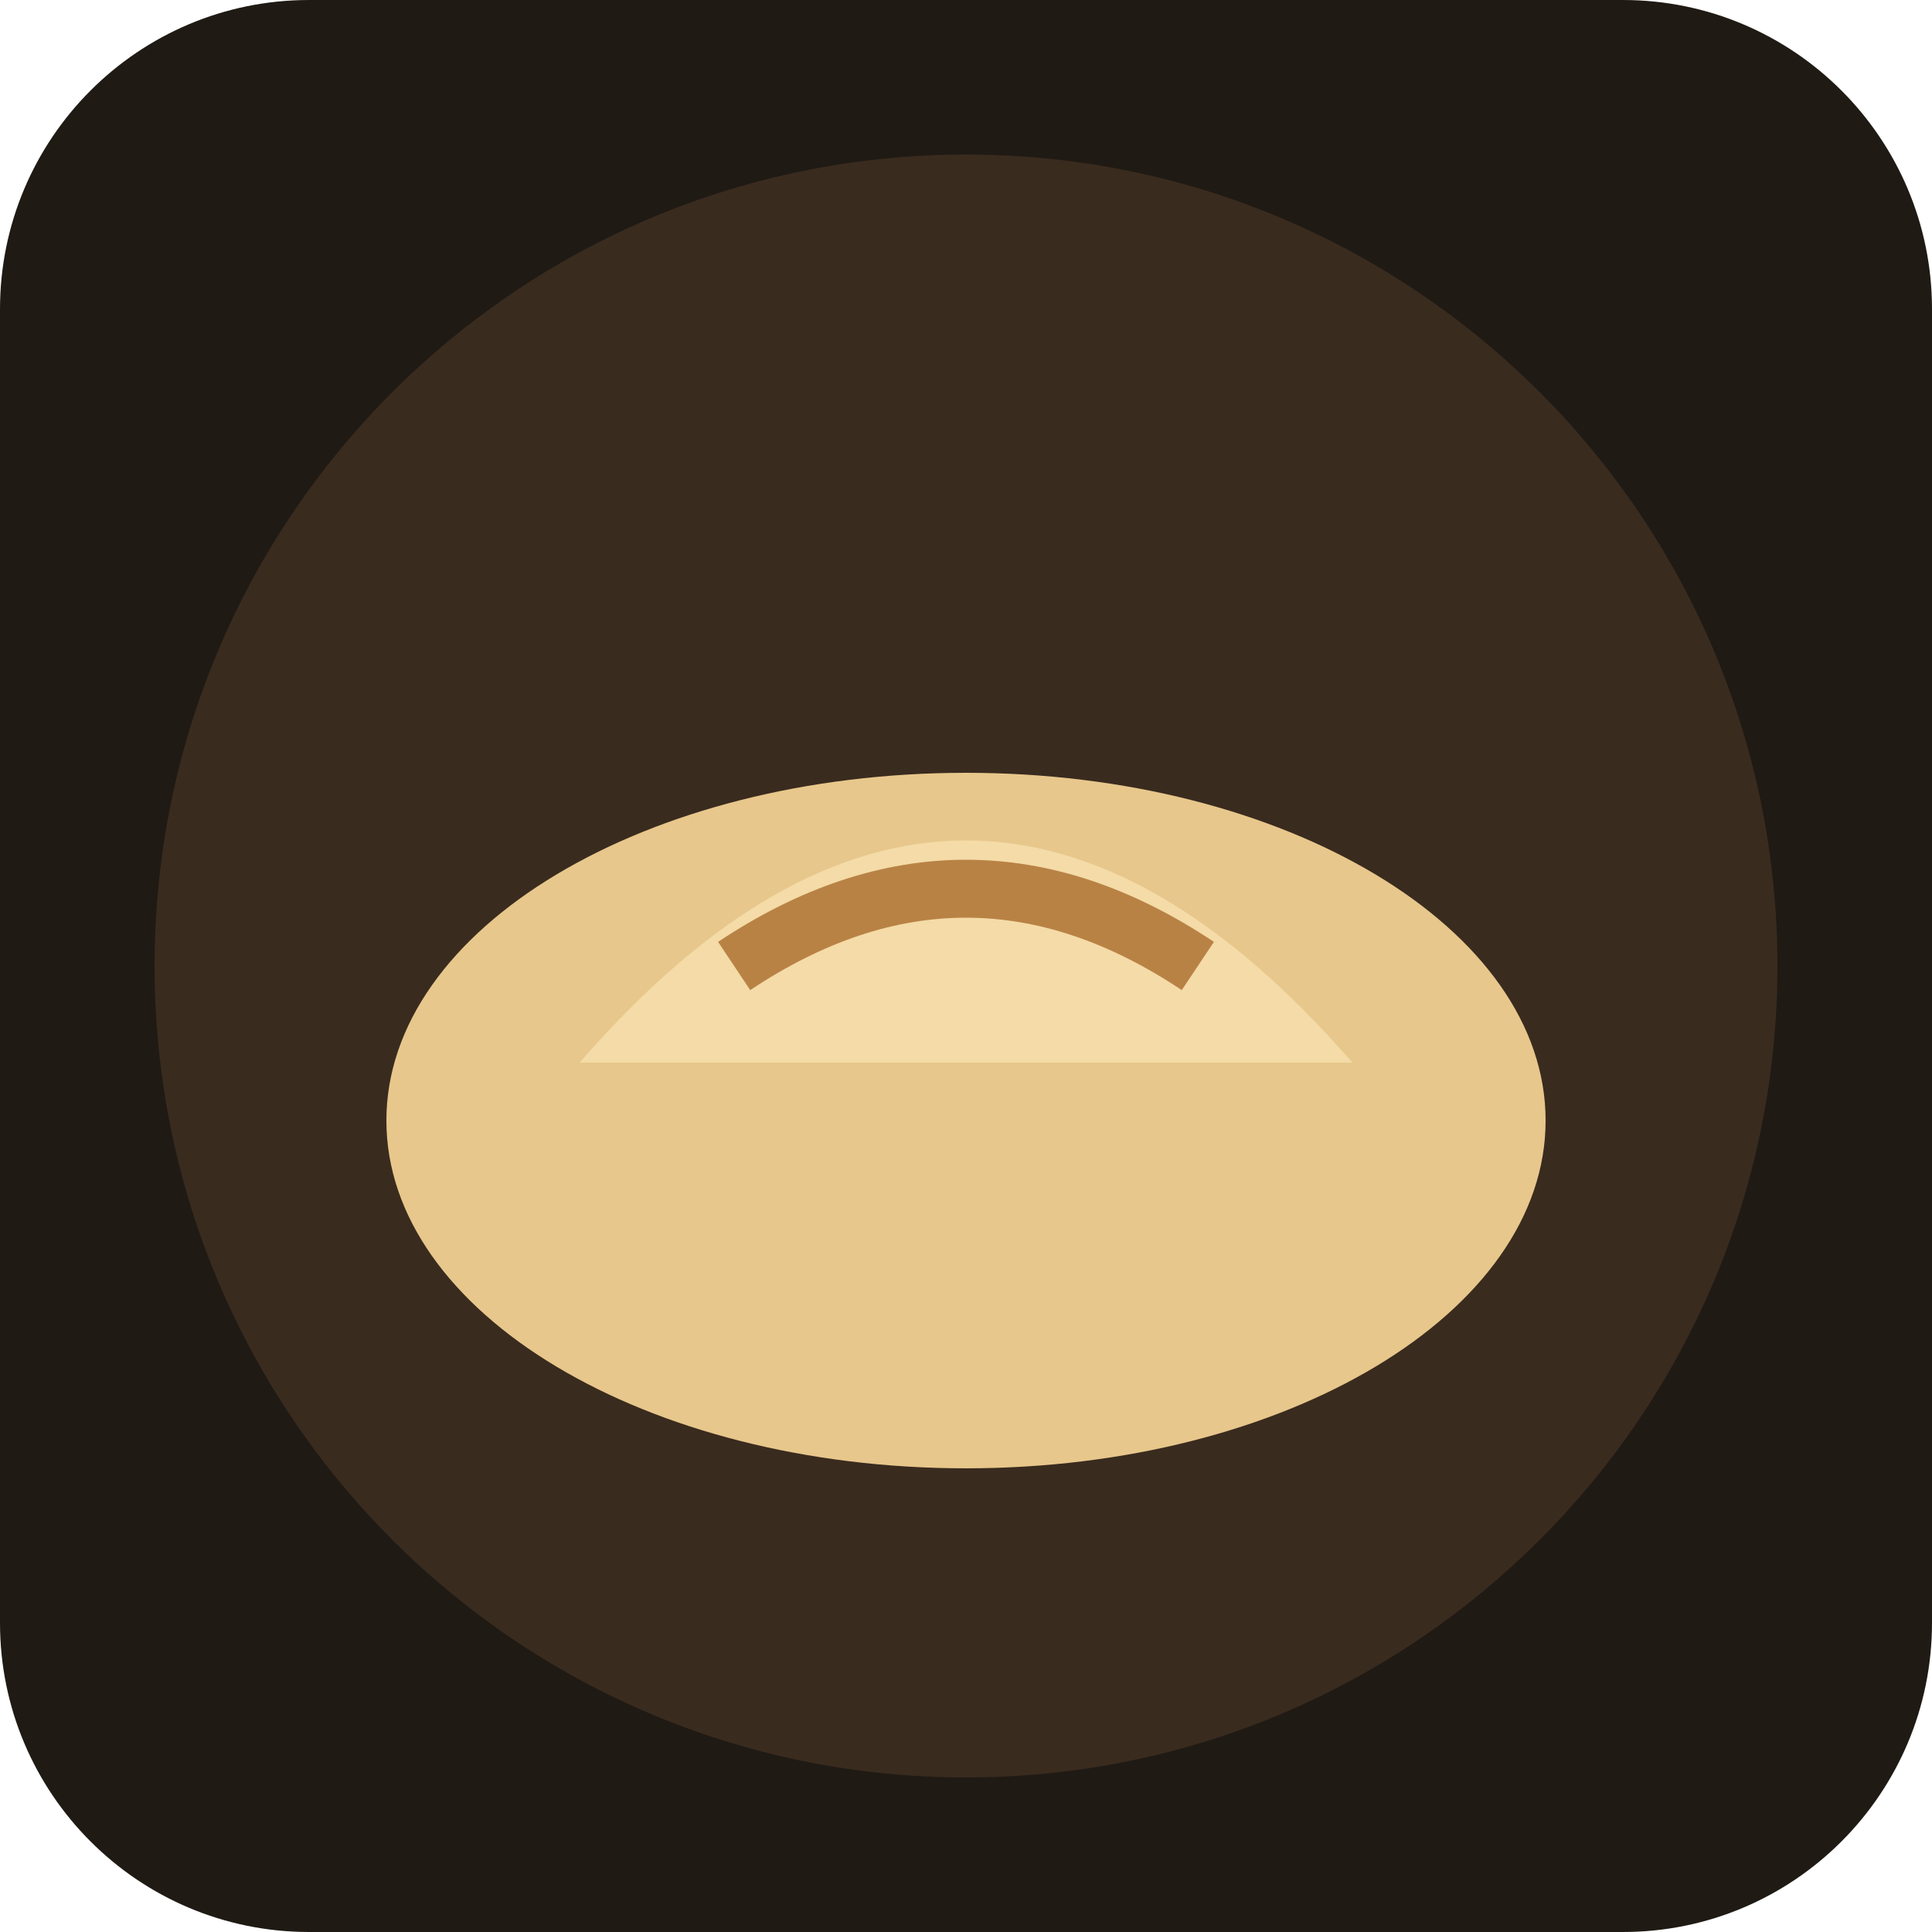
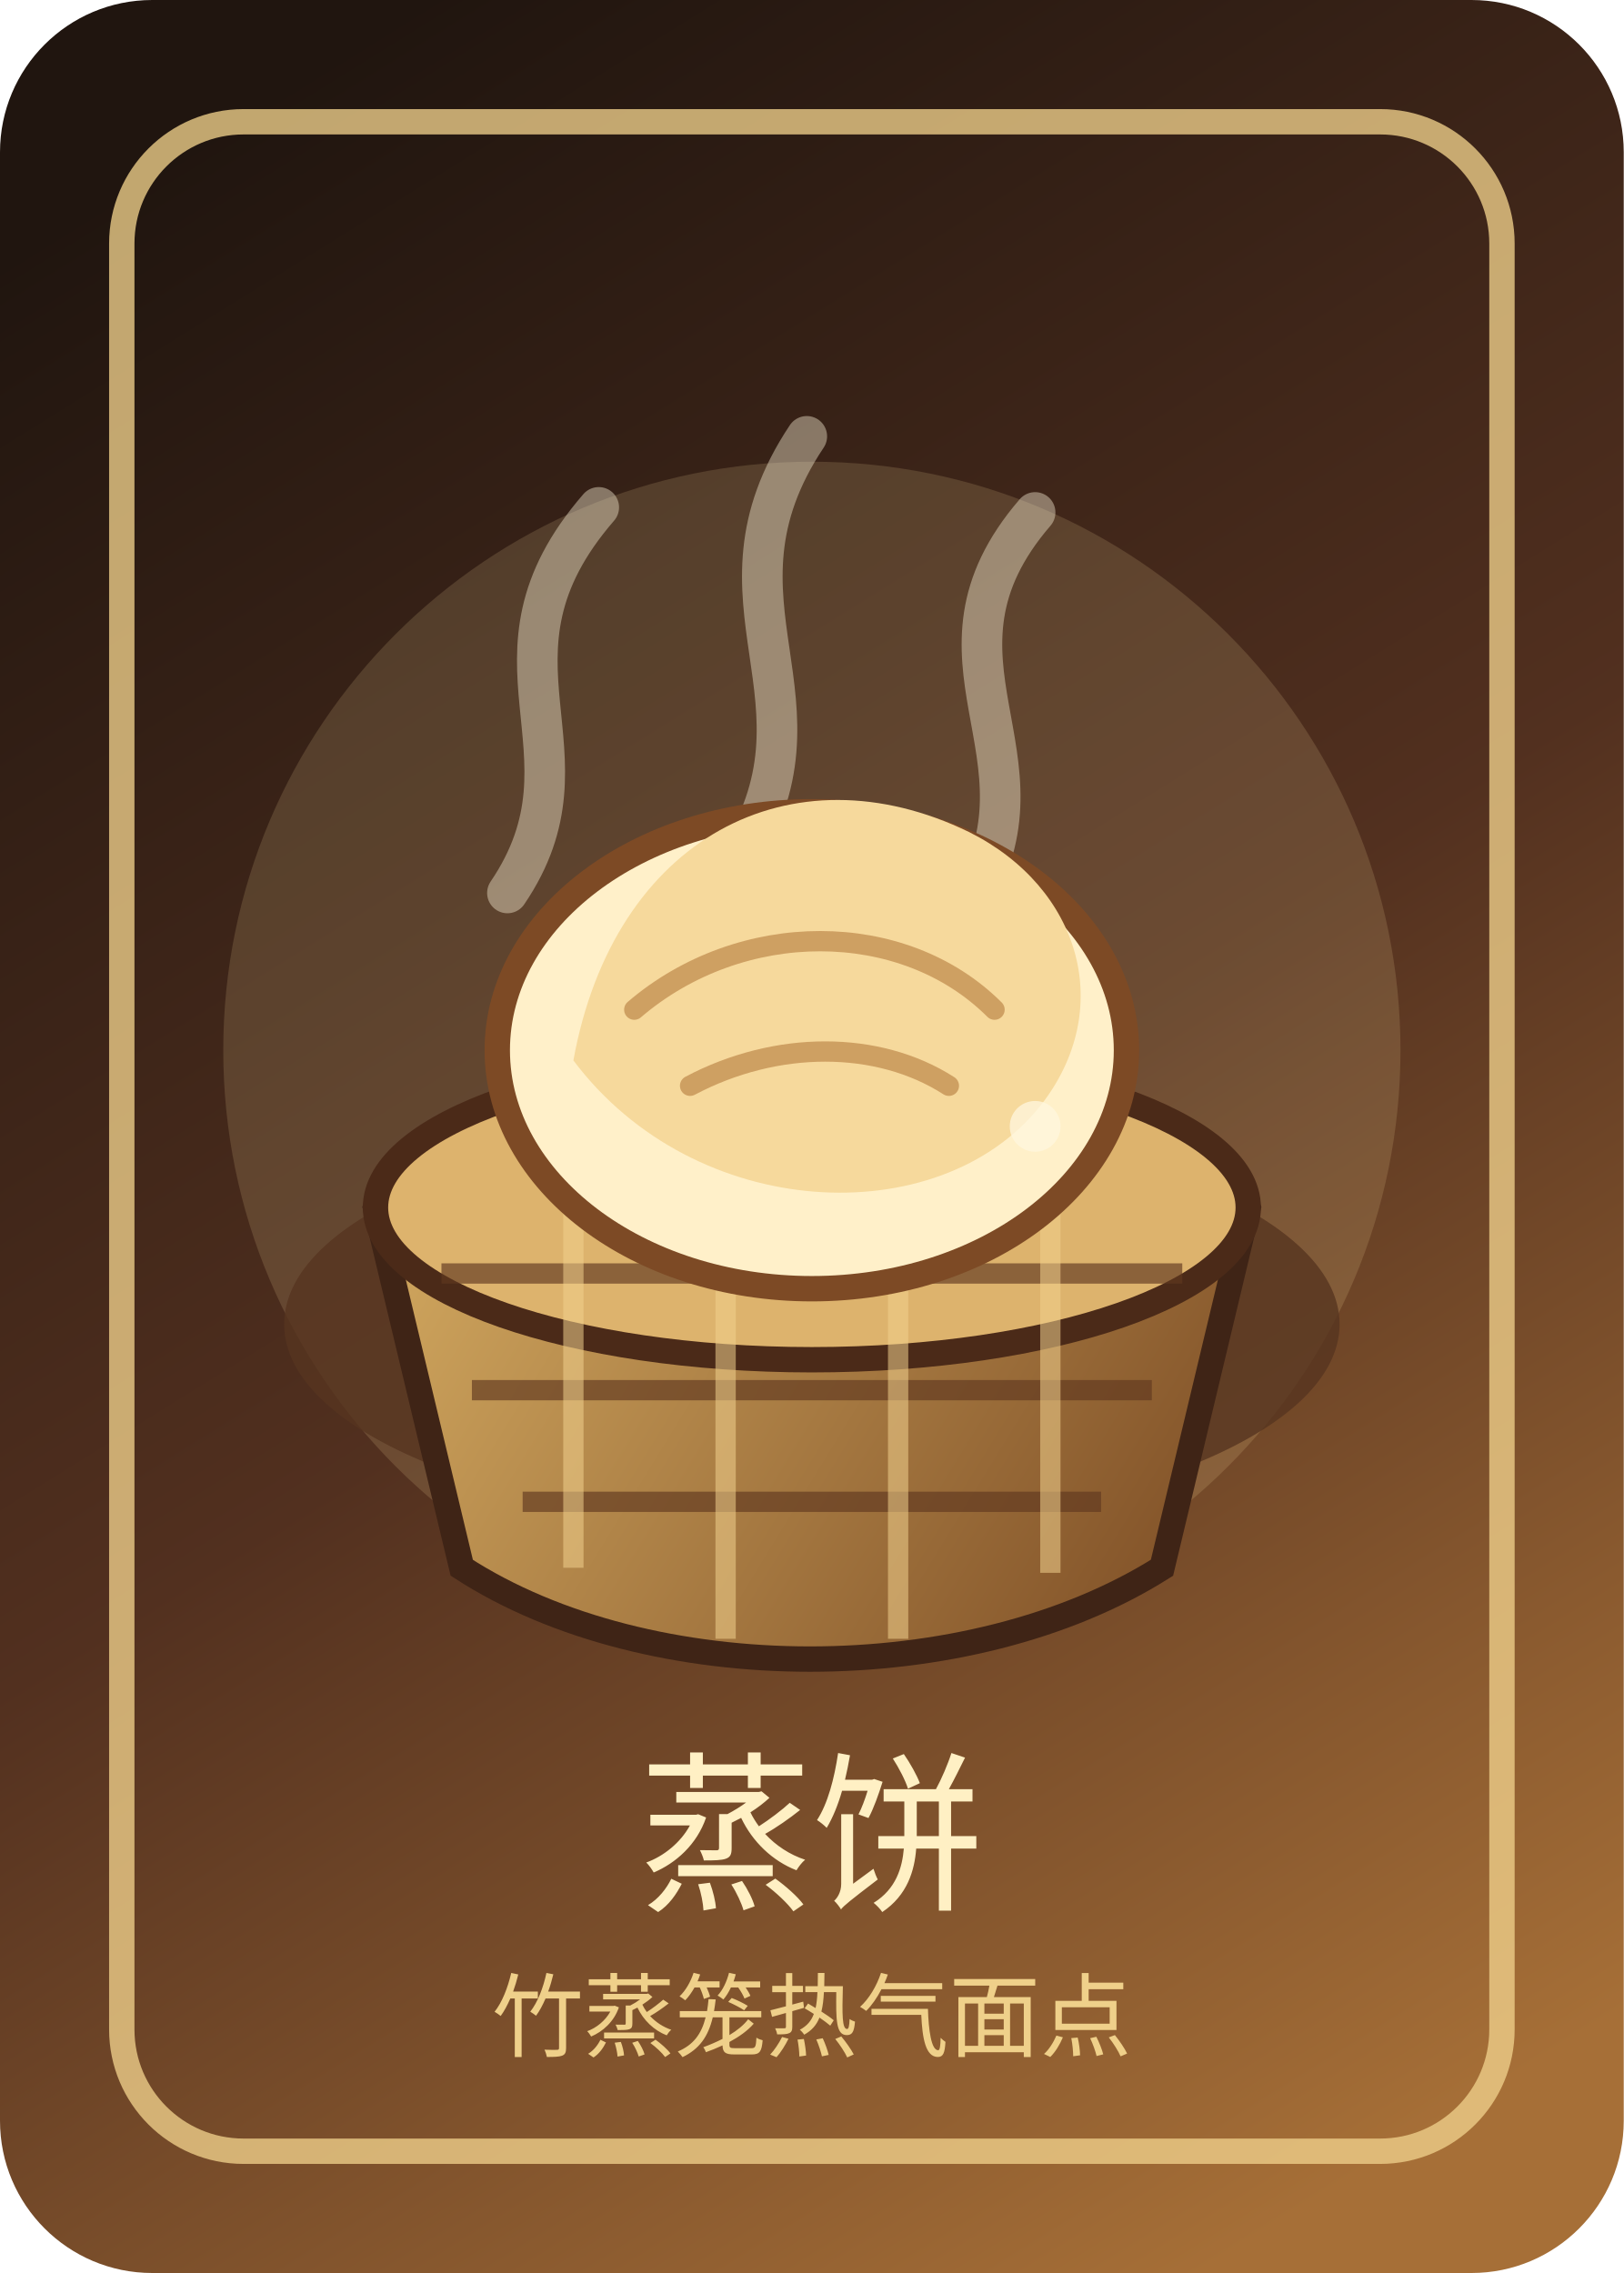
- <svg xmlns="http://www.w3.org/2000/svg" viewBox="0 0 100 100" role="img" aria-label="蒸饼">
-   <rect width="100" height="100" rx="16" fill="#1f1a14" />
-   <circle cx="50" cy="50" r="42" fill="#3a2b1f" />
-   <ellipse cx="50" cy="58" rx="30" ry="18" fill="#e7c78b" />
-   <path d="M30 55 Q50 32 70 55" fill="#f4dba7" />
-   <path d="M38 50 Q50 42 62 50" stroke="#b98245" stroke-width="3" fill="none" />
+ <svg xmlns="http://www.w3.org/2000/svg" viewBox="0 0 320 448" role="img" aria-labelledby="steamed-bun-title steamed-bun-desc" data-art-direction="ancient-wuxia-item" data-item-id="steamed_bun">
+   <defs>
+     <linearGradient id="steamed-bun-bg" x1="38" y1="28" x2="282" y2="420" gradientUnits="userSpaceOnUse">
+       <stop stop-color="#20150f" />
+       <stop offset=".52" stop-color="#52301f" />
+       <stop offset="1" stop-color="#a66f37" />
+     </linearGradient>
+     <linearGradient id="steamed-bun-bamboo" x1="76" y1="213" x2="244" y2="316" gradientUnits="userSpaceOnUse">
+       <stop stop-color="#d7ae63" />
+       <stop offset="1" stop-color="#7d4d25" />
+     </linearGradient>
+   </defs>
+   <rect width="320" height="448" rx="30" fill="url(#steamed-bun-bg)" />
+   <rect x="24" y="24" width="272" height="400" rx="24" fill="none" stroke="#efd08a" stroke-width="5" opacity=".78" />
+   <circle cx="160" cy="207" r="116" fill="#ffe1a0" opacity=".15" />
+   <path d="M118 100 C92 130 119 148 100 176 M159 86 C137 119 166 138 145 170 M204 101 C179 130 209 149 191 178" fill="none" stroke="#f9efd5" stroke-width="8" stroke-linecap="round" opacity=".42" />
+   <ellipse cx="160" cy="261" rx="104" ry="40" fill="#56341f" opacity=".8" />
+   <path d="M74 238 C88 197 233 197 246 238 L229 309 C191 333 128 333 91 309Z" fill="url(#steamed-bun-bamboo)" stroke="#3f2416" stroke-width="5" />
+   <ellipse cx="160" cy="238" rx="86" ry="30" fill="#ddb36d" stroke="#4b2a18" stroke-width="5" />
+   <path d="M87 251 H233 M93 274 H227 M103 296 H217" stroke="#5f371f" stroke-width="4" opacity=".65" />
+   <path d="M113 212 V309 M143 205 V323 M177 205 V323 M207 212 V310" stroke="#f0cf8c" stroke-width="4" opacity=".55" />
+   <ellipse cx="160" cy="207" rx="62" ry="47" fill="#fff0c9" stroke="#7d4a25" stroke-width="5" />
+   <path d="M113 209 C121 165 156 147 191 164 C213 175 220 199 205 218 C185 243 137 241 113 209Z" fill="#f6d99c" />
+   <path d="M125 199 C146 181 178 181 196 199 M136 214 C153 205 173 205 187 214" fill="none" stroke="#be874a" stroke-width="4" stroke-linecap="round" opacity=".7" />
+   <circle cx="204" cy="222" r="5" fill="#fff7df" opacity=".75" />
+   <text x="160" y="374" text-anchor="middle" font-size="34" font-family="serif" fill="#fff0c4">蒸饼</text>
+   <text x="160" y="404" text-anchor="middle" font-size="18" font-family="serif" fill="#efd08a">竹蒸笼热气面点</text>
</svg>
